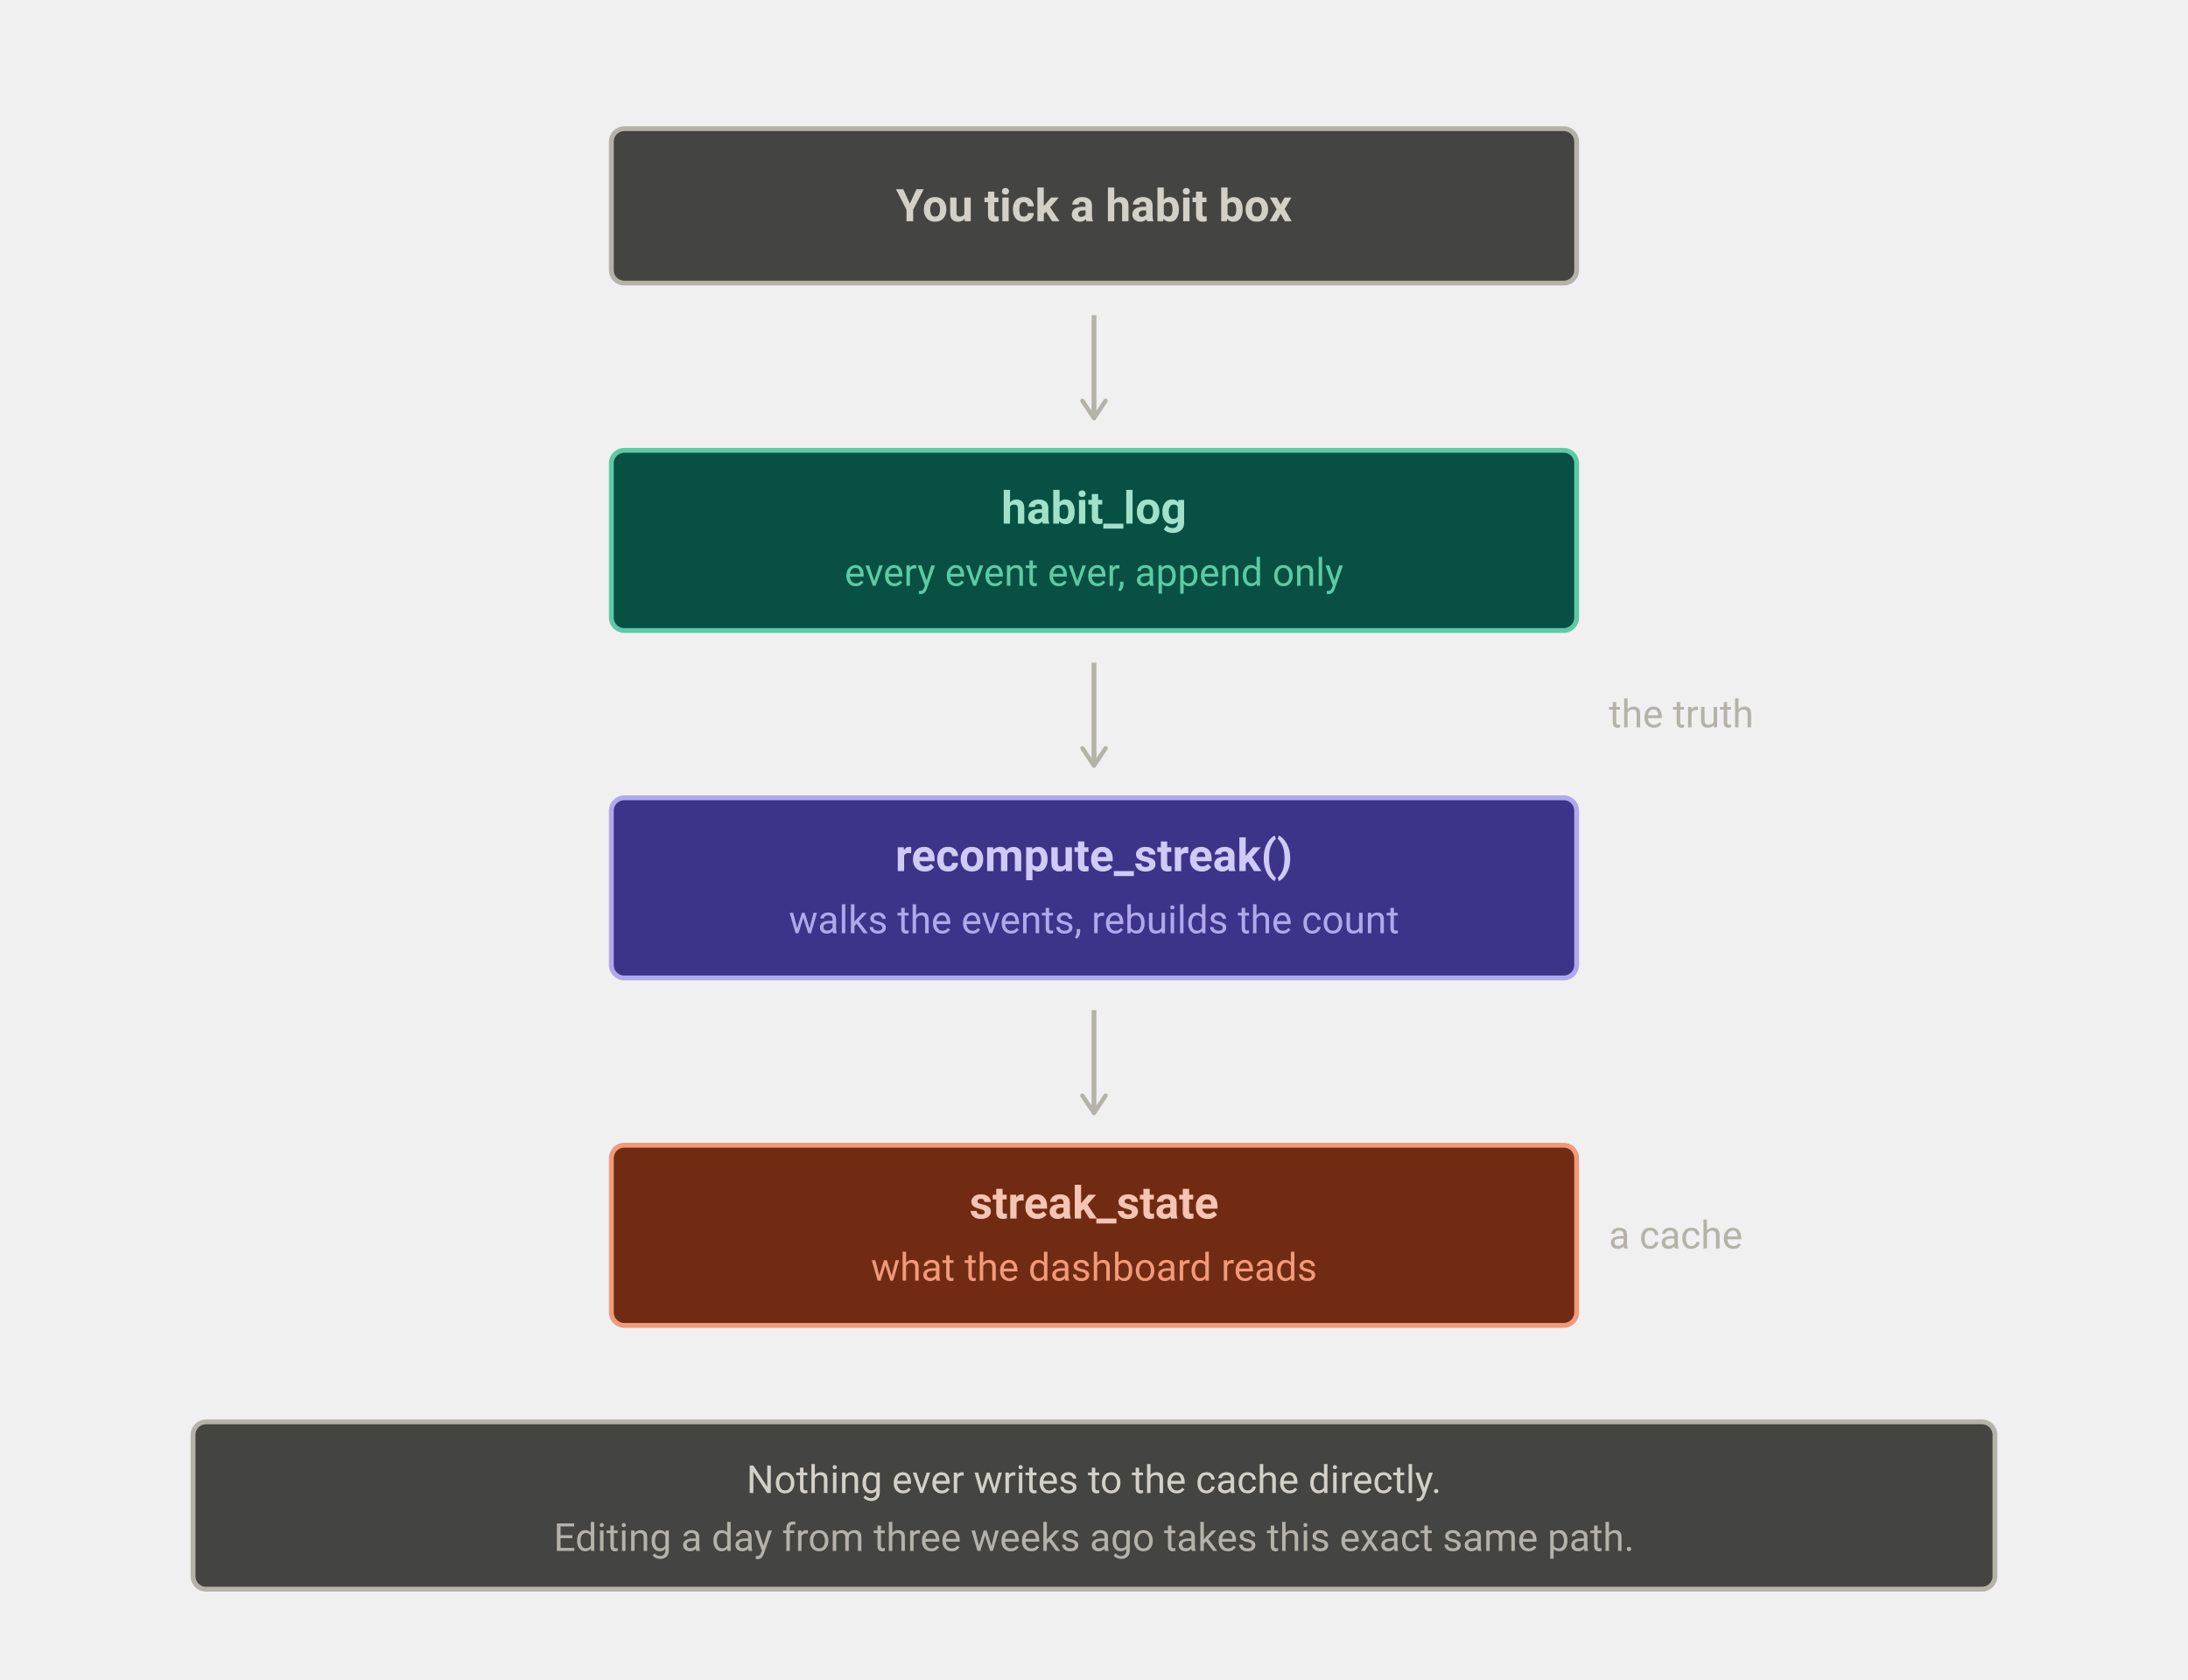
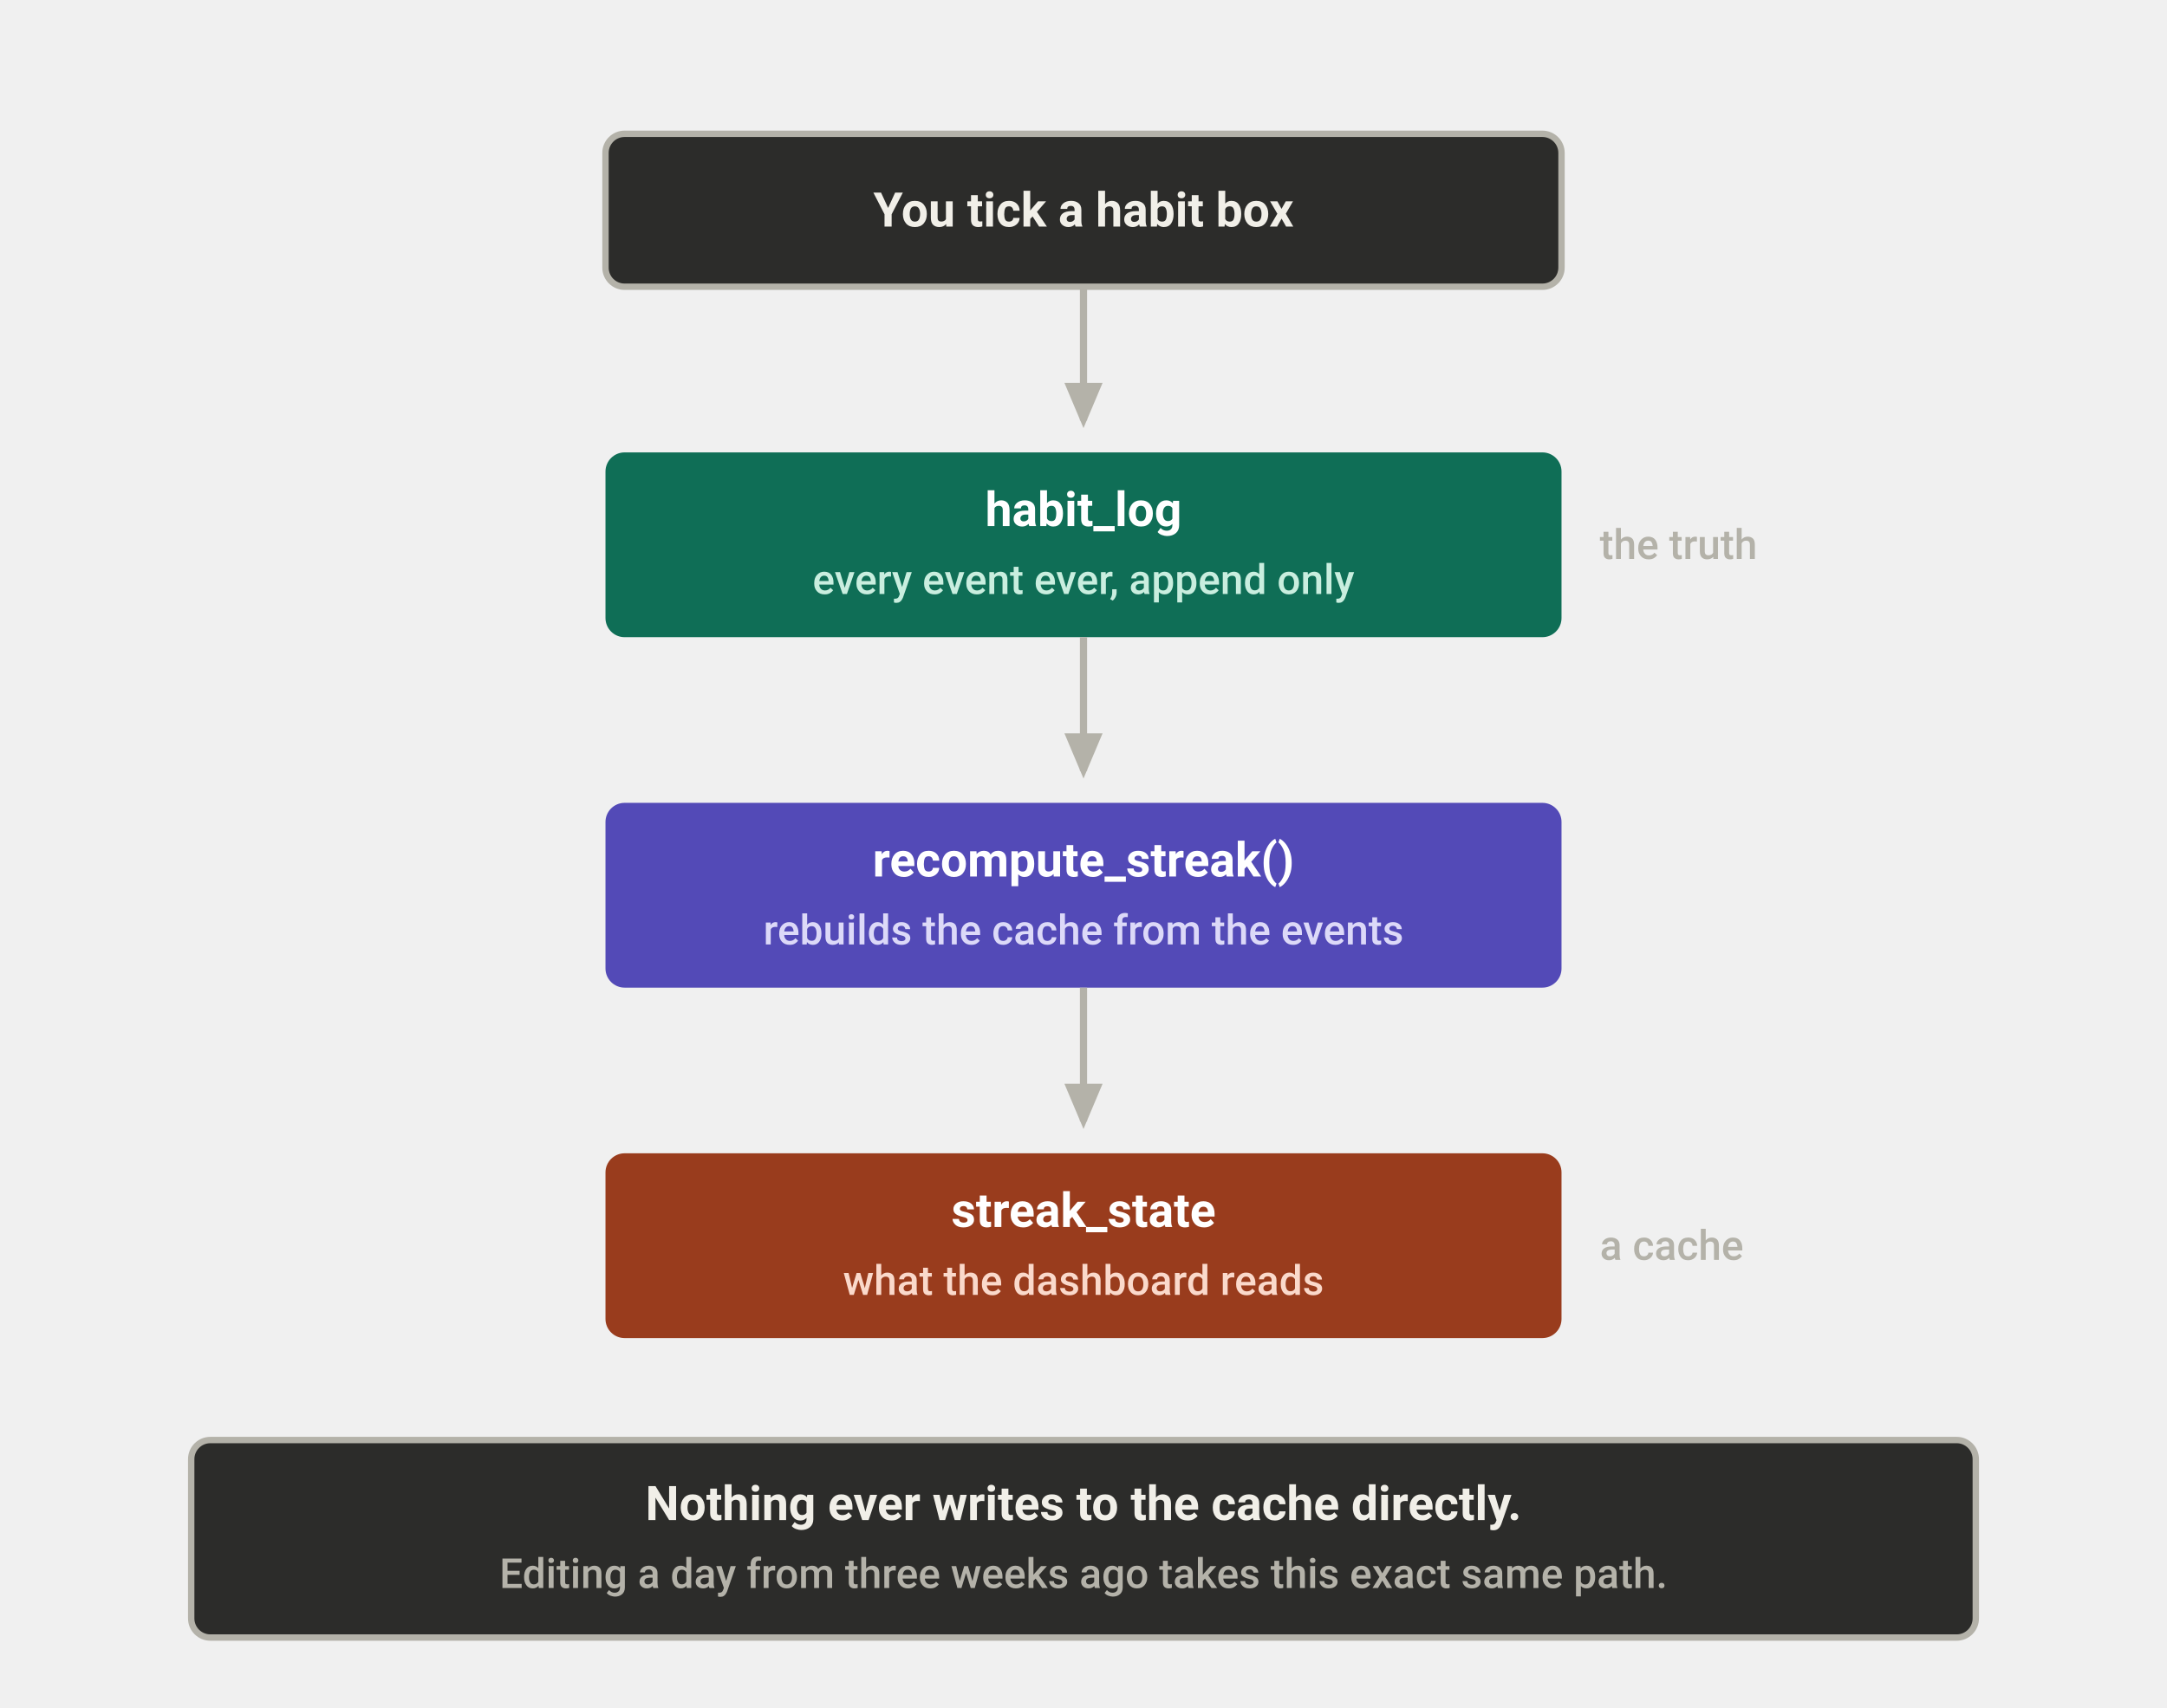
- <svg xmlns="http://www.w3.org/2000/svg" width="680" height="522" viewBox="0 0 680 522" role="img" aria-labelledby="ti de">
+ <svg xmlns="http://www.w3.org/2000/svg" width="680" height="536" viewBox="0 0 680 536" role="img" aria-labelledby="ti de">
  <style>
text{font-family:-apple-system,BlinkMacSystemFont,'Segoe UI',Roboto,Helvetica,Arial,sans-serif;dominant-baseline:central}
- .t{font-size:14px;font-weight:600}
- .s{font-size:12px;font-weight:400}
- .b{fill:none;stroke-width:1.5}
+ .t{font-size:15px;font-weight:700}
+ .s{font-size:13px;font-weight:500}
+ .h{font-size:16px;font-weight:700}
</style>
  <defs>
-     <marker id="a" viewBox="0 0 10 10" refX="8" refY="5" markerWidth="6" markerHeight="6" orient="auto-start-reverse">
-       <path d="M2 1L8 5L2 9" fill="none" stroke="context-stroke" stroke-width="1.5" stroke-linecap="round" stroke-linejoin="round" />
+     <marker id="a" viewBox="0 0 10 10" refX="7.5" refY="5" markerWidth="7" markerHeight="7" orient="auto-start-reverse">
+       <path d="M0 1.2L9 5L0 8.8z" fill="context-stroke" />
    </marker>
  </defs>
-   <rect x="190" y="40" width="300" height="48" rx="4" fill="#444441" stroke="#B4B2A9" stroke-width="1.5" />
-   <text class="t" x="340.0" y="64.0" text-anchor="middle" fill="#D3D1C7">You tick a habit box</text>
-   <line x1="340" y1="98" x2="340" y2="130" stroke="#B4B2A9" stroke-width="1.5" marker-end="url(#a)" />
-   <rect x="190" y="140" width="300" height="56" rx="4" fill="#085041" stroke="#5DCAA5" stroke-width="1.5" />
-   <text class="t" x="340.0" y="158.0" text-anchor="middle" fill="#9FE1CB">habit_log</text>
-   <text class="s" x="340.0" y="178.0" text-anchor="middle" fill="#5DCAA5">every event ever, append only</text>
-   <line x1="340" y1="206" x2="340" y2="238" stroke="#B4B2A9" stroke-width="1.5" marker-end="url(#a)" />
-   <text class="s" x="500" y="222" text-anchor="start" fill="#B4B2A9">the truth</text>
-   <rect x="190" y="248" width="300" height="56" rx="4" fill="#3C3489" stroke="#AFA9EC" stroke-width="1.5" />
-   <text class="t" x="340.0" y="266.0" text-anchor="middle" fill="#CECBF6">recompute_streak()</text>
-   <text class="s" x="340.0" y="286.0" text-anchor="middle" fill="#AFA9EC">walks the events, rebuilds the count</text>
-   <line x1="340" y1="314" x2="340" y2="346" stroke="#B4B2A9" stroke-width="1.5" marker-end="url(#a)" />
-   <rect x="190" y="356" width="300" height="56" rx="4" fill="#712B13" stroke="#F0997B" stroke-width="1.5" />
-   <text class="t" x="340.0" y="374.0" text-anchor="middle" fill="#F5C4B3">streak_state</text>
-   <text class="s" x="340.0" y="394.0" text-anchor="middle" fill="#F0997B">what the dashboard reads</text>
-   <text class="s" x="500" y="384" text-anchor="start" fill="#B4B2A9">a cache</text>
-   <rect x="60" y="442" width="560" height="52" rx="4" fill="#444441" stroke="#B4B2A9" stroke-width="1.5" />
-   <text class="s" x="340" y="460" text-anchor="middle" fill="#D3D1C7">Nothing ever writes to the cache directly.</text>
-   <text class="s" x="340" y="478" text-anchor="middle" fill="#B4B2A9">Editing a day from three weeks ago takes this exact same path.</text>
+   <rect x="190" y="42" width="300" height="48" rx="6" fill="#2C2C2A" stroke="#B4B2A9" stroke-width="2" />
+   <text class="t" x="340.0" y="66.0" text-anchor="middle" fill="#F1EFE8">You tick a habit box</text>
+   <line x1="340" y1="90" x2="340" y2="132" stroke="#B4B2A9" stroke-width="2.25" marker-end="url(#a)" />
+   <rect x="190" y="142" width="300" height="58" rx="6" fill="#0F6E56" />
+   <text class="t" x="340.0" y="160.0" text-anchor="middle" fill="#FFFFFF">habit_log</text>
+   <text class="s" x="340.0" y="182.0" text-anchor="middle" fill="#C9EEDF">every event ever, append only</text>
+   <text class="s" x="502" y="171" text-anchor="start" fill="#B4B2A9">the truth</text>
+   <line x1="340" y1="200" x2="340" y2="242" stroke="#B4B2A9" stroke-width="2.25" marker-end="url(#a)" />
+   <rect x="190" y="252" width="300" height="58" rx="6" fill="#534AB7" />
+   <text class="t" x="340.0" y="270.0" text-anchor="middle" fill="#FFFFFF">recompute_streak()</text>
+   <text class="s" x="340.0" y="292.0" text-anchor="middle" fill="#DCD9F8">rebuilds the cache from the events</text>
+   <line x1="340" y1="310" x2="340" y2="352" stroke="#B4B2A9" stroke-width="2.25" marker-end="url(#a)" />
+   <rect x="190" y="362" width="300" height="58" rx="6" fill="#993C1D" />
+   <text class="t" x="340.0" y="380.0" text-anchor="middle" fill="#FFFFFF">streak_state</text>
+   <text class="s" x="340.0" y="402.0" text-anchor="middle" fill="#FAD9CB">what the dashboard reads</text>
+   <text class="s" x="502" y="391" text-anchor="start" fill="#B4B2A9">a cache</text>
+   <rect x="60" y="452" width="560" height="62" rx="6" fill="#2C2C2A" stroke="#B4B2A9" stroke-width="2" />
+   <text class="t" x="340.0" y="472.0" text-anchor="middle" fill="#F1EFE8">Nothing ever writes to the cache directly.</text>
+   <text class="s" x="340.0" y="494.0" text-anchor="middle" fill="#B4B2A9">Editing a day from three weeks ago takes this exact same path.</text>
</svg>
